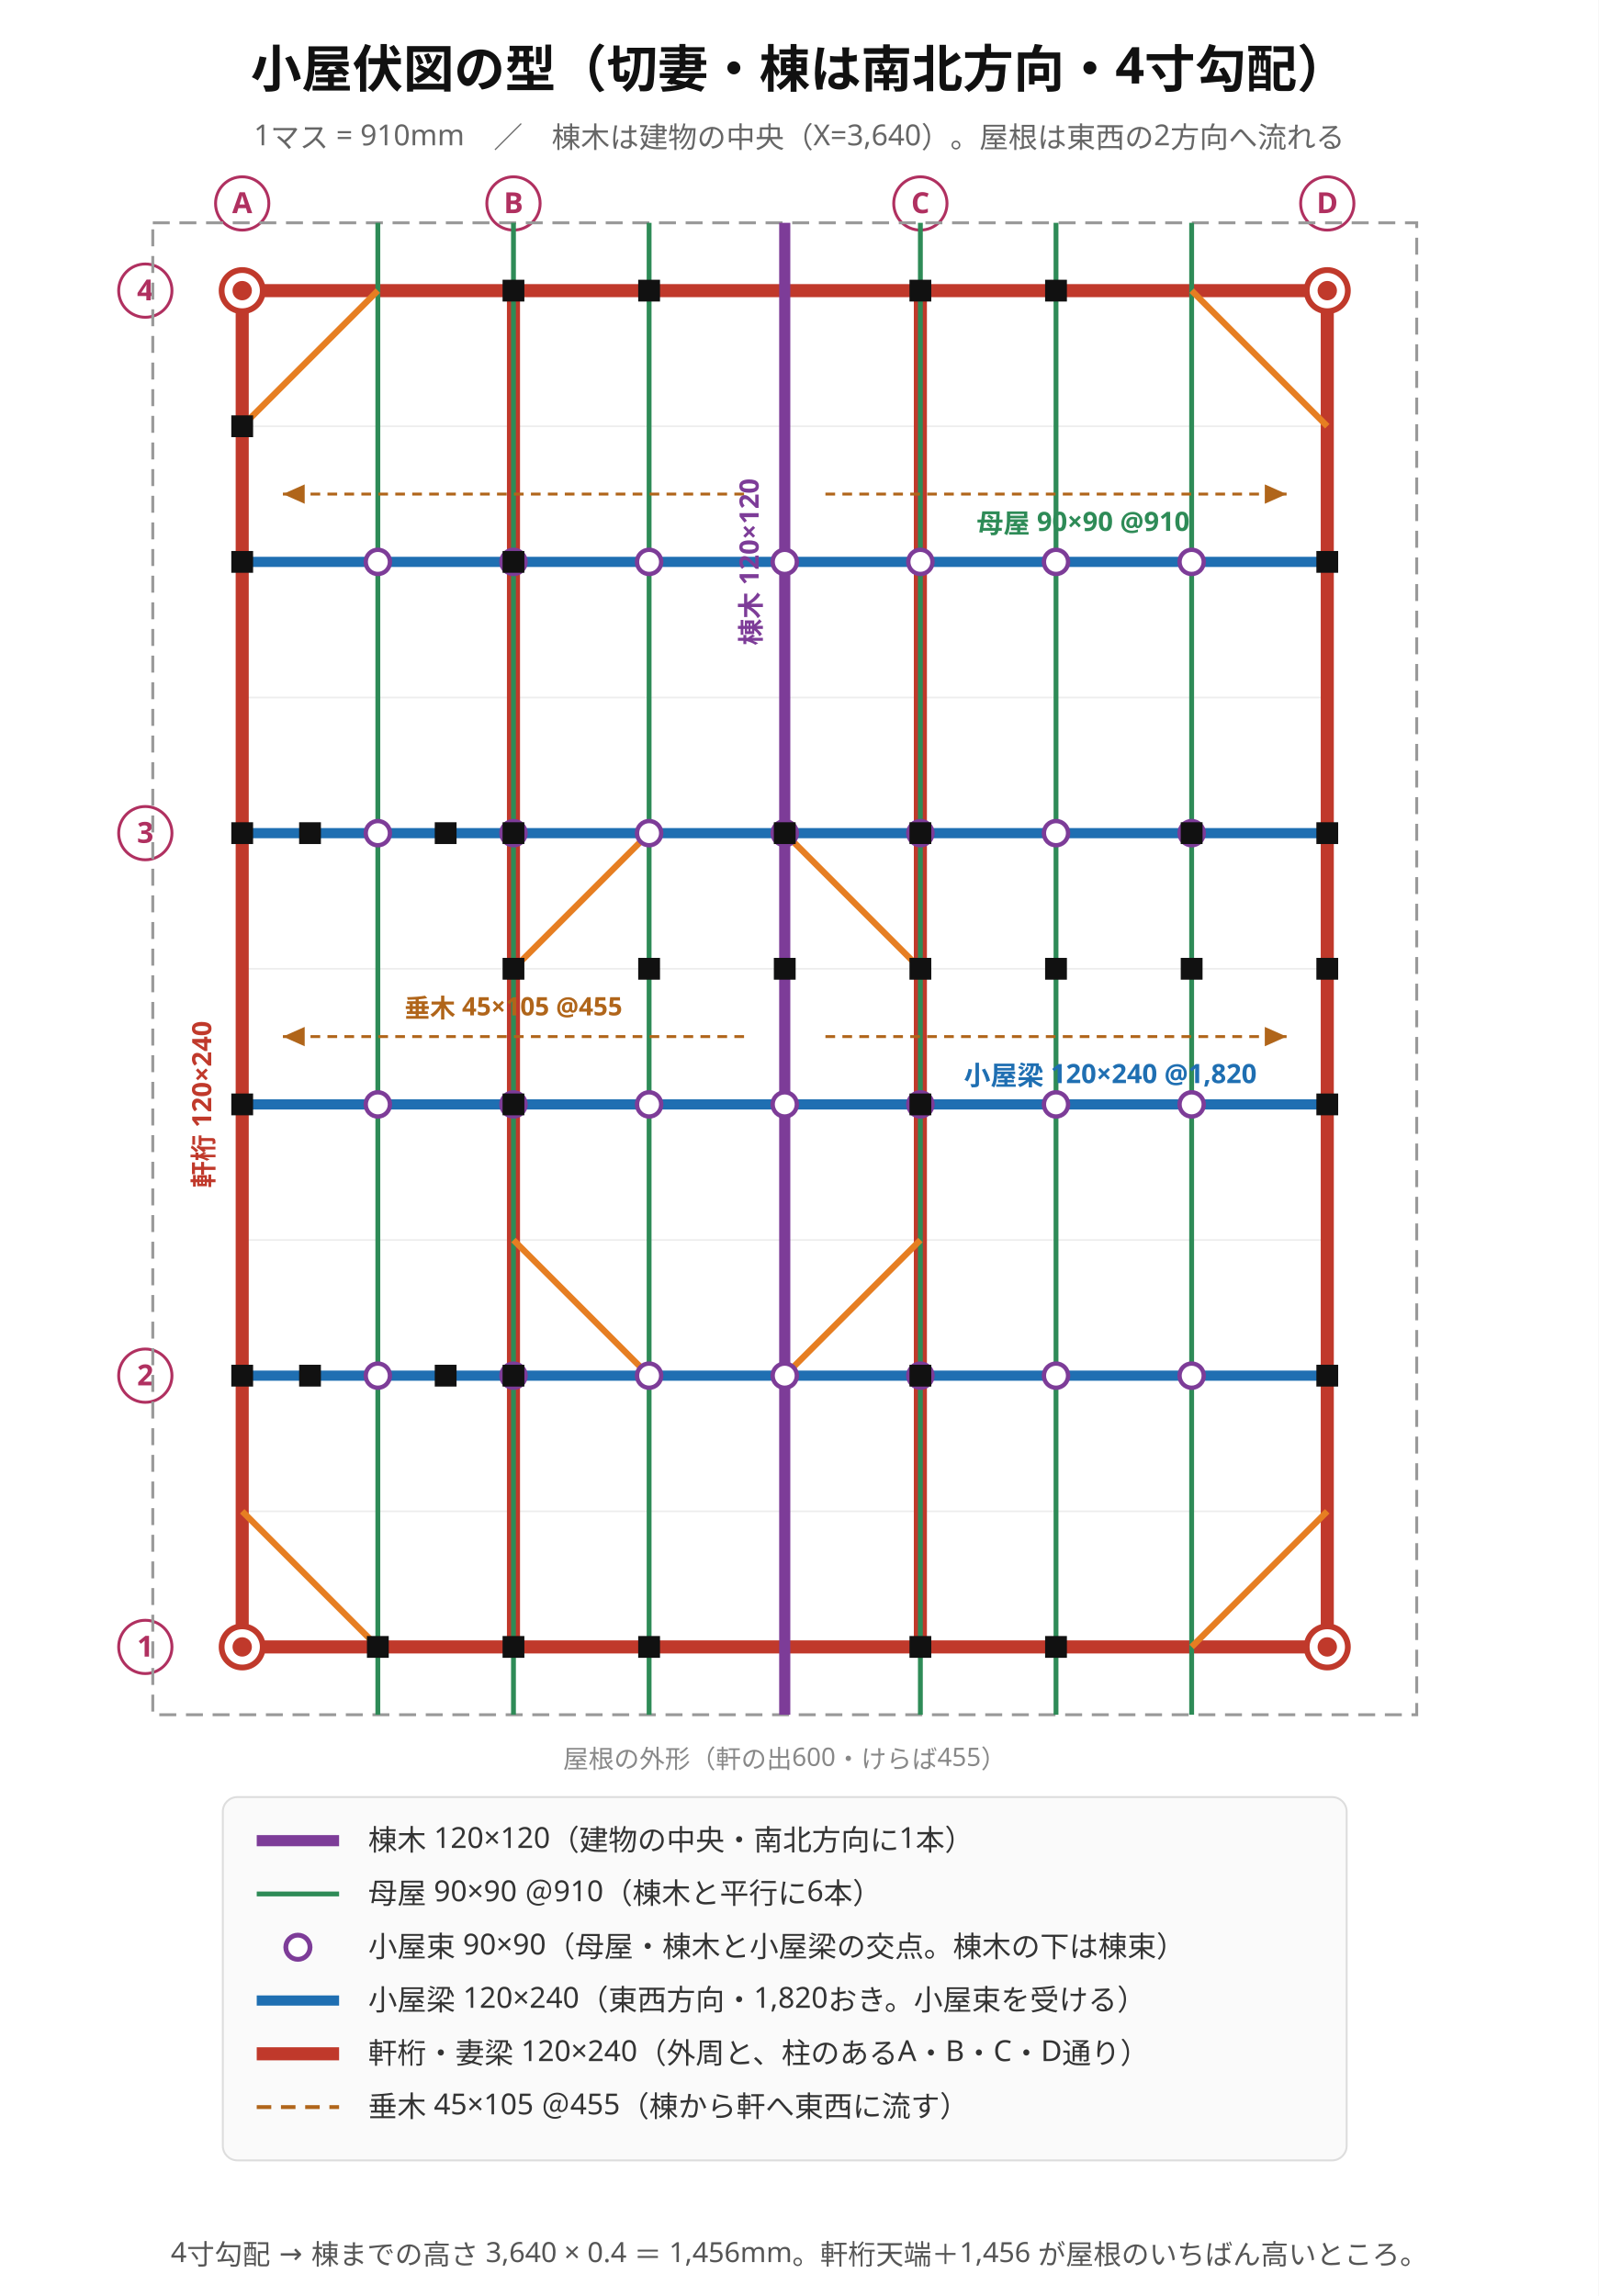
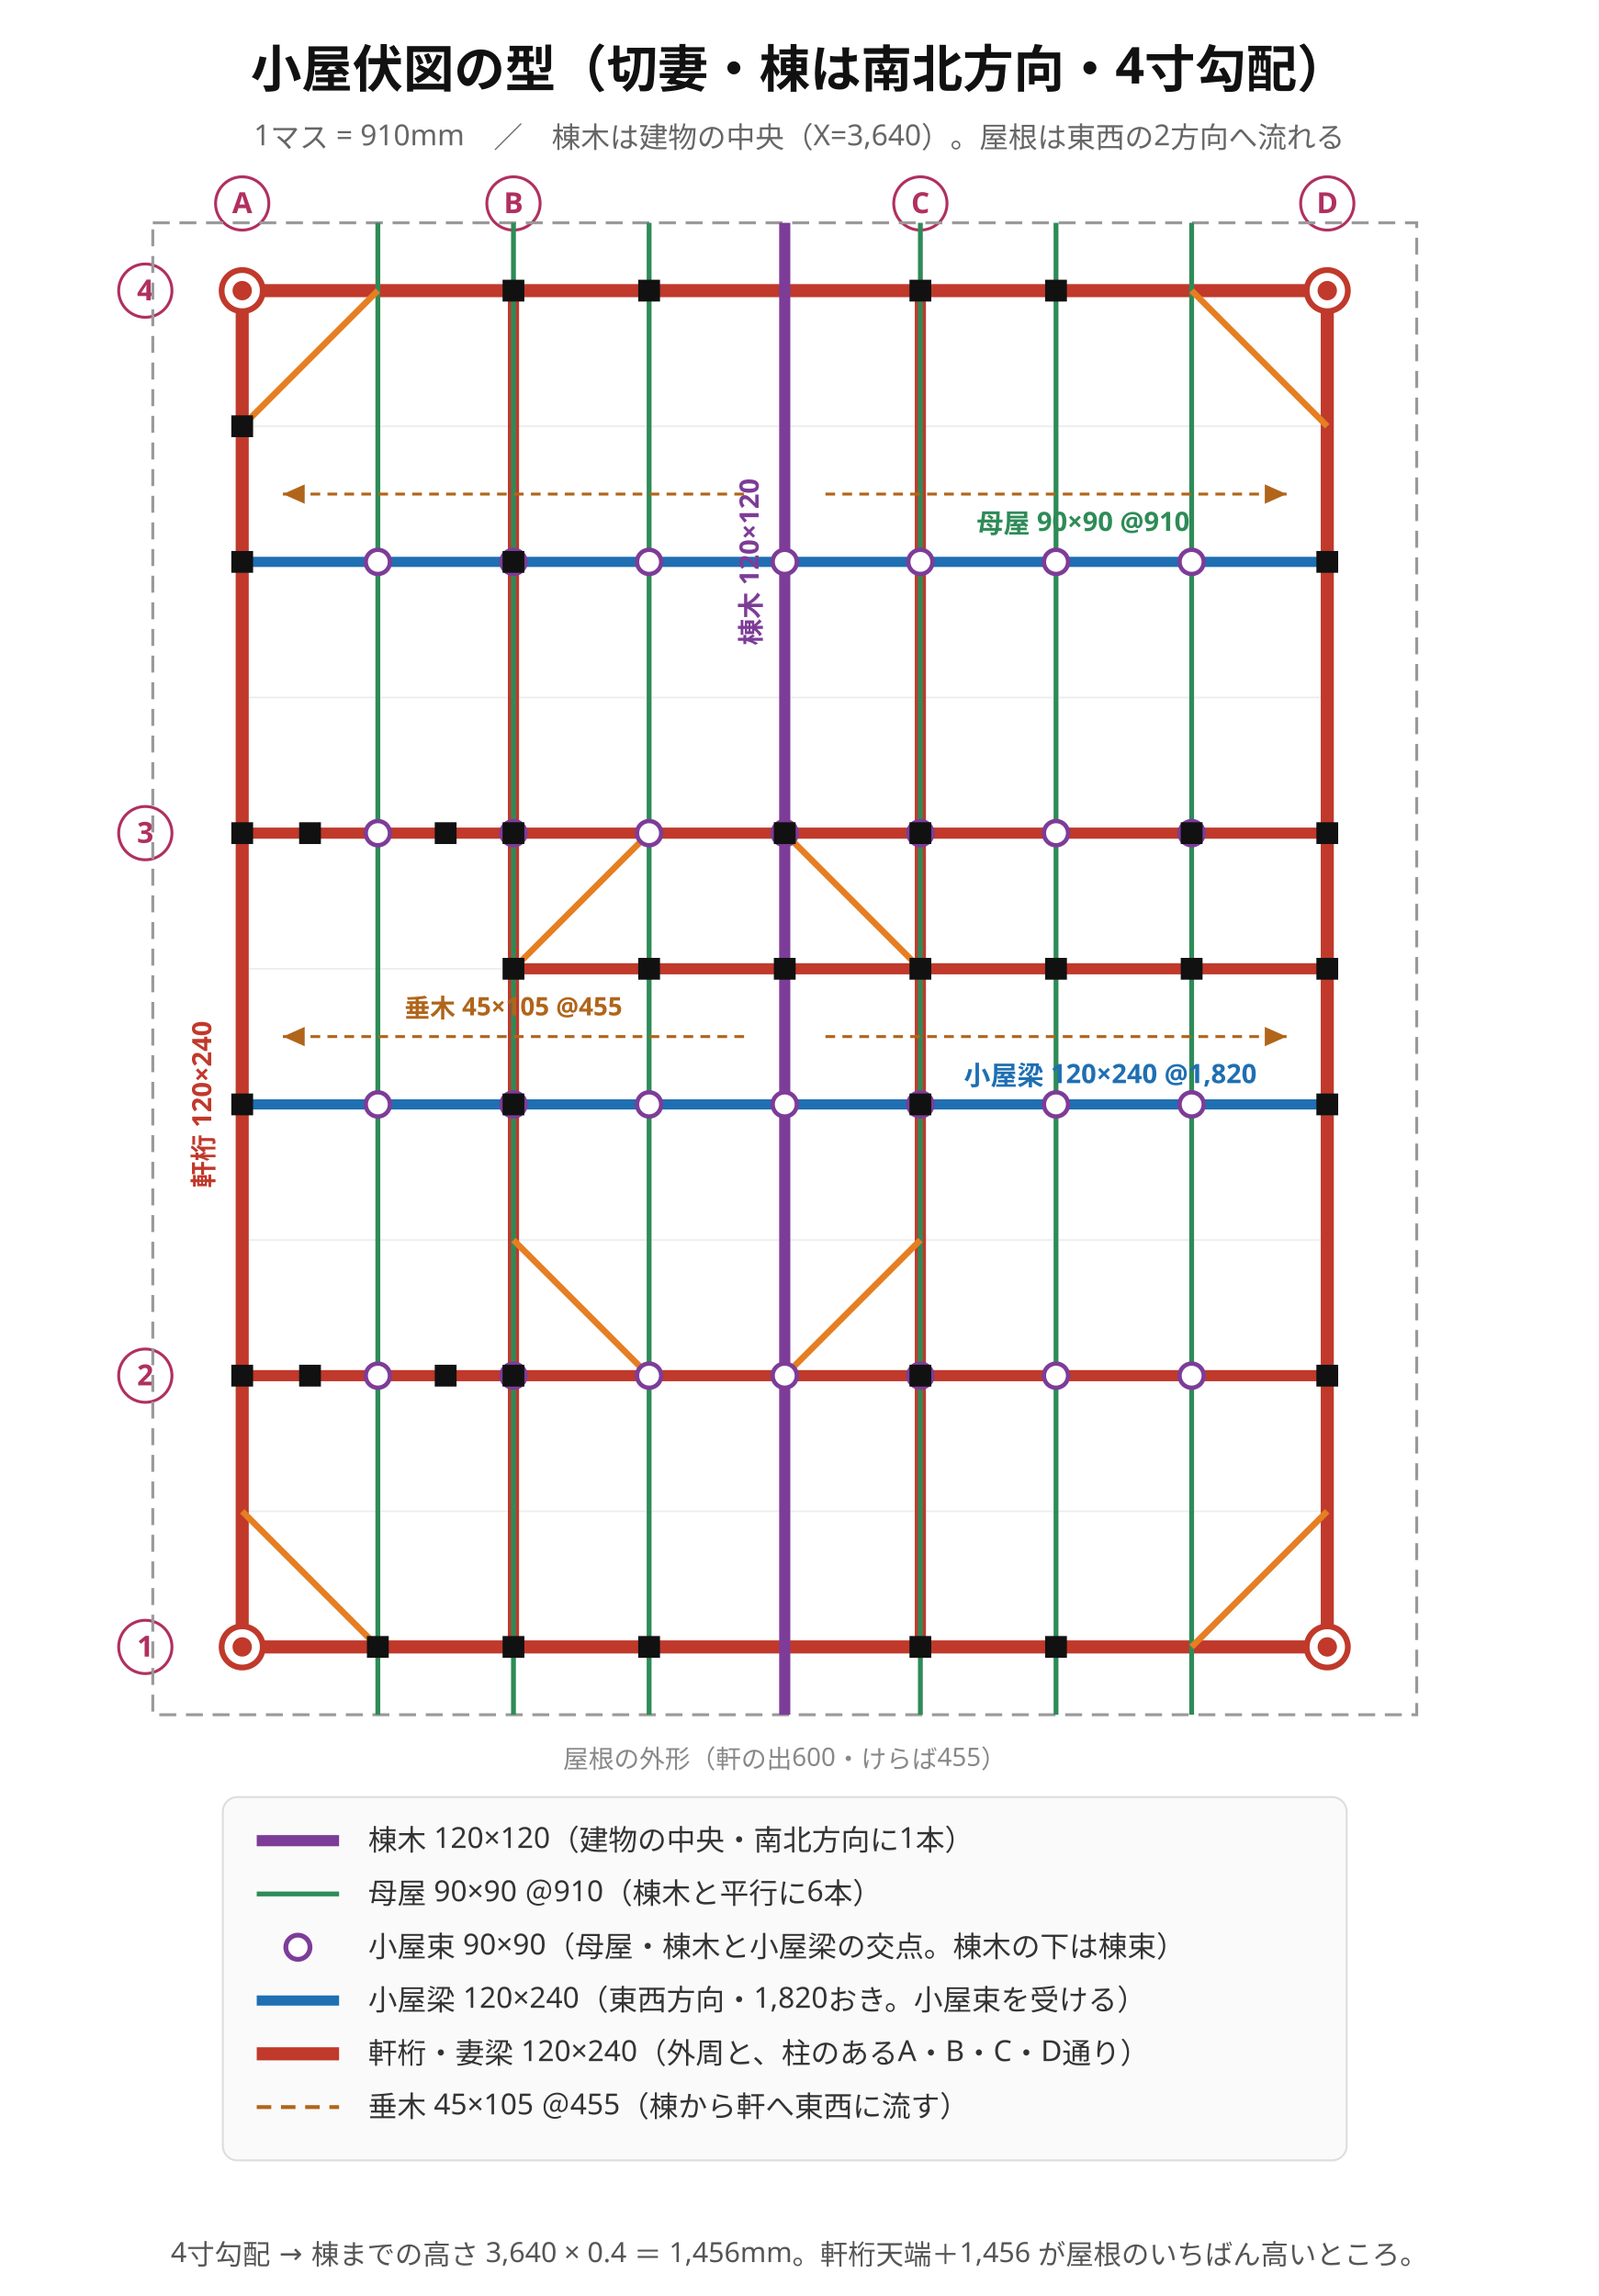
<svg xmlns="http://www.w3.org/2000/svg" viewBox="0 0 660 948" width="660" height="948" font-family="'Hiragino Sans','Hiragino Kaku Gothic ProN','Noto Sans JP','Yu Gothic',Meiryo,'IPAGothic',sans-serif">
  <rect width="660" height="948" fill="#ffffff" />
  <text x="330" y="36" font-size="21" text-anchor="middle" fill="#111" font-weight="700" font-family="'Hiragino Sans','Hiragino Kaku Gothic ProN','Noto Sans JP','Yu Gothic',Meiryo,'IPAGothic',sans-serif">小屋伏図の型（切妻・棟は南北方向・4寸勾配）</text>
  <text x="330" y="60" font-size="12" text-anchor="middle" fill="#666" font-weight="400" font-family="'Hiragino Sans','Hiragino Kaku Gothic ProN','Noto Sans JP','Yu Gothic',Meiryo,'IPAGothic',sans-serif">1マス = 910mm　／　棟木は建物の中央（X=3,640）。屋根は東西の2方向へ流れる</text>
  <line x1="100" y1="120" x2="100" y2="680" stroke="#ededed" stroke-width="0.7" />
  <line x1="156" y1="120" x2="156" y2="680" stroke="#ededed" stroke-width="0.7" />
  <line x1="212" y1="120" x2="212" y2="680" stroke="#ededed" stroke-width="0.7" />
  <line x1="268" y1="120" x2="268" y2="680" stroke="#ededed" stroke-width="0.7" />
  <line x1="324" y1="120" x2="324" y2="680" stroke="#ededed" stroke-width="0.7" />
  <line x1="380" y1="120" x2="380" y2="680" stroke="#ededed" stroke-width="0.7" />
  <line x1="436" y1="120" x2="436" y2="680" stroke="#ededed" stroke-width="0.7" />
  <line x1="492" y1="120" x2="492" y2="680" stroke="#ededed" stroke-width="0.7" />
  <line x1="548" y1="120" x2="548" y2="680" stroke="#ededed" stroke-width="0.7" />
  <line x1="100" y1="680" x2="548" y2="680" stroke="#ededed" stroke-width="0.7" />
  <line x1="100" y1="624" x2="548" y2="624" stroke="#ededed" stroke-width="0.7" />
  <line x1="100" y1="568" x2="548" y2="568" stroke="#ededed" stroke-width="0.7" />
  <line x1="100" y1="512" x2="548" y2="512" stroke="#ededed" stroke-width="0.7" />
  <line x1="100" y1="456" x2="548" y2="456" stroke="#ededed" stroke-width="0.7" />
  <line x1="100" y1="400" x2="548" y2="400" stroke="#ededed" stroke-width="0.7" />
  <line x1="100" y1="344" x2="548" y2="344" stroke="#ededed" stroke-width="0.7" />
  <line x1="100" y1="288" x2="548" y2="288" stroke="#ededed" stroke-width="0.7" />
  <line x1="100" y1="232" x2="548" y2="232" stroke="#ededed" stroke-width="0.7" />
  <line x1="100" y1="176" x2="548" y2="176" stroke="#ededed" stroke-width="0.7" />
  <line x1="100" y1="120" x2="548" y2="120" stroke="#ededed" stroke-width="0.7" />
  <circle cx="100" cy="84" r="11" fill="#fff" stroke="#b03060" stroke-width="1.2" />
  <text x="100" y="88" font-size="12" text-anchor="middle" fill="#b03060" font-weight="700" font-family="'Hiragino Sans','Hiragino Kaku Gothic ProN','Noto Sans JP','Yu Gothic',Meiryo,'IPAGothic',sans-serif">A</text>
  <circle cx="212" cy="84" r="11" fill="#fff" stroke="#b03060" stroke-width="1.2" />
  <text x="212" y="88" font-size="12" text-anchor="middle" fill="#b03060" font-weight="700" font-family="'Hiragino Sans','Hiragino Kaku Gothic ProN','Noto Sans JP','Yu Gothic',Meiryo,'IPAGothic',sans-serif">B</text>
  <circle cx="380" cy="84" r="11" fill="#fff" stroke="#b03060" stroke-width="1.2" />
  <text x="380" y="88" font-size="12" text-anchor="middle" fill="#b03060" font-weight="700" font-family="'Hiragino Sans','Hiragino Kaku Gothic ProN','Noto Sans JP','Yu Gothic',Meiryo,'IPAGothic',sans-serif">C</text>
  <circle cx="548" cy="84" r="11" fill="#fff" stroke="#b03060" stroke-width="1.2" />
  <text x="548" y="88" font-size="12" text-anchor="middle" fill="#b03060" font-weight="700" font-family="'Hiragino Sans','Hiragino Kaku Gothic ProN','Noto Sans JP','Yu Gothic',Meiryo,'IPAGothic',sans-serif">D</text>
  <circle cx="60" cy="680" r="11" fill="#fff" stroke="#b03060" stroke-width="1.2" />
  <text x="60" y="684" font-size="12" text-anchor="middle" fill="#b03060" font-weight="700" font-family="'Hiragino Sans','Hiragino Kaku Gothic ProN','Noto Sans JP','Yu Gothic',Meiryo,'IPAGothic',sans-serif">1</text>
  <circle cx="60" cy="568" r="11" fill="#fff" stroke="#b03060" stroke-width="1.2" />
  <text x="60" y="572" font-size="12" text-anchor="middle" fill="#b03060" font-weight="700" font-family="'Hiragino Sans','Hiragino Kaku Gothic ProN','Noto Sans JP','Yu Gothic',Meiryo,'IPAGothic',sans-serif">2</text>
  <circle cx="60" cy="344" r="11" fill="#fff" stroke="#b03060" stroke-width="1.2" />
  <text x="60" y="348" font-size="12" text-anchor="middle" fill="#b03060" font-weight="700" font-family="'Hiragino Sans','Hiragino Kaku Gothic ProN','Noto Sans JP','Yu Gothic',Meiryo,'IPAGothic',sans-serif">3</text>
  <circle cx="60" cy="120" r="11" fill="#fff" stroke="#b03060" stroke-width="1.2" />
  <text x="60" y="124" font-size="12" text-anchor="middle" fill="#b03060" font-weight="700" font-family="'Hiragino Sans','Hiragino Kaku Gothic ProN','Noto Sans JP','Yu Gothic',Meiryo,'IPAGothic',sans-serif">4</text>
  <rect x="63.08" y="92" width="521.85" height="616" fill="none" stroke="#999" stroke-width="1.2" stroke-dasharray="7 4" />
  <text x="59.08" y="400" font-size="10" text-anchor="middle" fill="#111" font-weight="400" font-family="'Hiragino Sans','Hiragino Kaku Gothic ProN','Noto Sans JP','Yu Gothic',Meiryo,'IPAGothic',sans-serif" />
  <text x="324" y="730" font-size="10.5" text-anchor="middle" fill="#888" font-weight="400" font-family="'Hiragino Sans','Hiragino Kaku Gothic ProN','Noto Sans JP','Yu Gothic',Meiryo,'IPAGothic',sans-serif">屋根の外形（軒の出600・けらば455）</text>
-   <line x1="100" y1="680" x2="548" y2="680" stroke="#c0392b" stroke-width="5.4" />
-   <line x1="100" y1="120" x2="548" y2="120" stroke="#c0392b" stroke-width="5.4" />
-   <line x1="100" y1="680" x2="100" y2="120" stroke="#c0392b" stroke-width="5.4" />
-   <line x1="212" y1="680" x2="212" y2="120" stroke="#c0392b" stroke-width="5.4" />
-   <line x1="380" y1="680" x2="380" y2="120" stroke="#c0392b" stroke-width="5.4" />
-   <line x1="548" y1="680" x2="548" y2="120" stroke="#c0392b" stroke-width="5.4" />
-   <line x1="100" y1="568" x2="548" y2="568" stroke="#1f6fb2" stroke-width="4.2" />
-   <line x1="100" y1="456" x2="548" y2="456" stroke="#1f6fb2" stroke-width="4.2" />
-   <line x1="100" y1="344" x2="548" y2="344" stroke="#1f6fb2" stroke-width="4.2" />
-   <line x1="100" y1="232" x2="548" y2="232" stroke="#1f6fb2" stroke-width="4.2" />
+   <line x1="100" y1="456" x2="212" y2="456" stroke="#1f6fb2" stroke-width="4.2" />
+   <line x1="212" y1="456" x2="380" y2="456" stroke="#1f6fb2" stroke-width="4.2" />
+   <line x1="380" y1="456" x2="548" y2="456" stroke="#1f6fb2" stroke-width="4.2" />
+   <line x1="100" y1="232" x2="212" y2="232" stroke="#1f6fb2" stroke-width="4.2" />
+   <line x1="212" y1="232" x2="380" y2="232" stroke="#1f6fb2" stroke-width="4.2" />
+   <line x1="380" y1="232" x2="548" y2="232" stroke="#1f6fb2" stroke-width="4.2" />
+   <line x1="100" y1="568" x2="212" y2="568" stroke="#c0392b" stroke-width="4.6" />
+   <line x1="212" y1="568" x2="380" y2="568" stroke="#c0392b" stroke-width="4.6" />
+   <line x1="380" y1="568" x2="548" y2="568" stroke="#c0392b" stroke-width="4.6" />
+   <line x1="212" y1="400" x2="380" y2="400" stroke="#c0392b" stroke-width="4.6" />
+   <line x1="380" y1="400" x2="548" y2="400" stroke="#c0392b" stroke-width="4.6" />
+   <line x1="100" y1="344" x2="212" y2="344" stroke="#c0392b" stroke-width="4.6" />
+   <line x1="212" y1="344" x2="380" y2="344" stroke="#c0392b" stroke-width="4.6" />
+   <line x1="380" y1="344" x2="548" y2="344" stroke="#c0392b" stroke-width="4.6" />
+   <line x1="212" y1="680" x2="212" y2="568" stroke="#c0392b" stroke-width="4.6" />
+   <line x1="212" y1="568" x2="212" y2="400" stroke="#c0392b" stroke-width="4.6" />
+   <line x1="212" y1="400" x2="212" y2="344" stroke="#c0392b" stroke-width="4.6" />
+   <line x1="212" y1="344" x2="212" y2="120" stroke="#c0392b" stroke-width="4.6" />
+   <line x1="380" y1="680" x2="380" y2="568" stroke="#c0392b" stroke-width="4.6" />
+   <line x1="380" y1="568" x2="380" y2="400" stroke="#c0392b" stroke-width="4.6" />
+   <line x1="380" y1="400" x2="380" y2="344" stroke="#c0392b" stroke-width="4.6" />
+   <line x1="380" y1="344" x2="380" y2="120" stroke="#c0392b" stroke-width="4.6" />
+   <line x1="100" y1="680" x2="100" y2="568" stroke="#c0392b" stroke-width="5.4" />
+   <line x1="100" y1="568" x2="100" y2="344" stroke="#c0392b" stroke-width="5.4" />
+   <line x1="100" y1="344" x2="100" y2="120" stroke="#c0392b" stroke-width="5.4" />
+   <line x1="548" y1="680" x2="548" y2="568" stroke="#c0392b" stroke-width="5.4" />
+   <line x1="548" y1="568" x2="548" y2="400" stroke="#c0392b" stroke-width="5.4" />
+   <line x1="548" y1="400" x2="548" y2="344" stroke="#c0392b" stroke-width="5.4" />
+   <line x1="548" y1="344" x2="548" y2="120" stroke="#c0392b" stroke-width="5.4" />
+   <line x1="100" y1="680" x2="212" y2="680" stroke="#c0392b" stroke-width="5.4" />
+   <line x1="212" y1="680" x2="380" y2="680" stroke="#c0392b" stroke-width="5.4" />
+   <line x1="380" y1="680" x2="548" y2="680" stroke="#c0392b" stroke-width="5.4" />
+   <line x1="100" y1="120" x2="212" y2="120" stroke="#c0392b" stroke-width="5.4" />
+   <line x1="212" y1="120" x2="380" y2="120" stroke="#c0392b" stroke-width="5.4" />
+   <line x1="380" y1="120" x2="548" y2="120" stroke="#c0392b" stroke-width="5.4" />
  <line x1="156" y1="708" x2="156" y2="92" stroke="#2e8b57" stroke-width="2.0" />
  <line x1="212" y1="708" x2="212" y2="92" stroke="#2e8b57" stroke-width="2.0" />
  <line x1="268" y1="708" x2="268" y2="92" stroke="#2e8b57" stroke-width="2.0" />
  <line x1="380" y1="708" x2="380" y2="92" stroke="#2e8b57" stroke-width="2.0" />
  <line x1="436" y1="708" x2="436" y2="92" stroke="#2e8b57" stroke-width="2.0" />
  <line x1="492" y1="708" x2="492" y2="92" stroke="#2e8b57" stroke-width="2.0" />
  <line x1="324" y1="708" x2="324" y2="92" stroke="#7d3c98" stroke-width="4.6" />
  <line x1="156" y1="680" x2="100" y2="624" stroke="#e67e22" stroke-width="2.6" />
  <line x1="492" y1="680" x2="548" y2="624" stroke="#e67e22" stroke-width="2.6" />
  <line x1="156" y1="120" x2="100" y2="176" stroke="#e67e22" stroke-width="2.6" />
  <line x1="492" y1="120" x2="548" y2="176" stroke="#e67e22" stroke-width="2.6" />
  <line x1="268" y1="568" x2="212" y2="512" stroke="#e67e22" stroke-width="2.6" />
  <line x1="324" y1="568" x2="380" y2="512" stroke="#e67e22" stroke-width="2.6" />
  <line x1="268" y1="344" x2="212" y2="400" stroke="#e67e22" stroke-width="2.6" />
  <line x1="324" y1="344" x2="380" y2="400" stroke="#e67e22" stroke-width="2.6" />
  <circle cx="156" cy="568" r="5" fill="#fff" stroke="#7d3c98" stroke-width="1.8" />
  <circle cx="156" cy="456" r="5" fill="#fff" stroke="#7d3c98" stroke-width="1.8" />
  <circle cx="156" cy="344" r="5" fill="#fff" stroke="#7d3c98" stroke-width="1.8" />
  <circle cx="156" cy="232" r="5" fill="#fff" stroke="#7d3c98" stroke-width="1.8" />
  <circle cx="212" cy="568" r="5" fill="#fff" stroke="#7d3c98" stroke-width="1.8" />
  <circle cx="212" cy="456" r="5" fill="#fff" stroke="#7d3c98" stroke-width="1.8" />
  <circle cx="212" cy="344" r="5" fill="#fff" stroke="#7d3c98" stroke-width="1.8" />
  <circle cx="212" cy="232" r="5" fill="#fff" stroke="#7d3c98" stroke-width="1.8" />
  <circle cx="268" cy="568" r="5" fill="#fff" stroke="#7d3c98" stroke-width="1.8" />
  <circle cx="268" cy="456" r="5" fill="#fff" stroke="#7d3c98" stroke-width="1.8" />
  <circle cx="268" cy="344" r="5" fill="#fff" stroke="#7d3c98" stroke-width="1.8" />
  <circle cx="268" cy="232" r="5" fill="#fff" stroke="#7d3c98" stroke-width="1.8" />
  <circle cx="324" cy="568" r="5" fill="#fff" stroke="#7d3c98" stroke-width="1.8" />
  <circle cx="324" cy="456" r="5" fill="#fff" stroke="#7d3c98" stroke-width="1.8" />
  <circle cx="324" cy="344" r="5" fill="#fff" stroke="#7d3c98" stroke-width="1.8" />
  <circle cx="324" cy="232" r="5" fill="#fff" stroke="#7d3c98" stroke-width="1.8" />
  <circle cx="380" cy="568" r="5" fill="#fff" stroke="#7d3c98" stroke-width="1.8" />
  <circle cx="380" cy="456" r="5" fill="#fff" stroke="#7d3c98" stroke-width="1.8" />
  <circle cx="380" cy="344" r="5" fill="#fff" stroke="#7d3c98" stroke-width="1.8" />
  <circle cx="380" cy="232" r="5" fill="#fff" stroke="#7d3c98" stroke-width="1.8" />
  <circle cx="436" cy="568" r="5" fill="#fff" stroke="#7d3c98" stroke-width="1.8" />
  <circle cx="436" cy="456" r="5" fill="#fff" stroke="#7d3c98" stroke-width="1.8" />
  <circle cx="436" cy="344" r="5" fill="#fff" stroke="#7d3c98" stroke-width="1.8" />
  <circle cx="436" cy="232" r="5" fill="#fff" stroke="#7d3c98" stroke-width="1.8" />
  <circle cx="492" cy="568" r="5" fill="#fff" stroke="#7d3c98" stroke-width="1.8" />
  <circle cx="492" cy="456" r="5" fill="#fff" stroke="#7d3c98" stroke-width="1.8" />
  <circle cx="492" cy="344" r="5" fill="#fff" stroke="#7d3c98" stroke-width="1.8" />
  <circle cx="492" cy="232" r="5" fill="#fff" stroke="#7d3c98" stroke-width="1.8" />
  <rect x="95.5" y="563.5" width="9" height="9" fill="#111" />
  <rect x="95.5" y="451.5" width="9" height="9" fill="#111" />
  <rect x="95.5" y="339.5" width="9" height="9" fill="#111" />
  <rect x="95.5" y="227.5" width="9" height="9" fill="#111" />
  <rect x="95.5" y="171.5" width="9" height="9" fill="#111" />
  <rect x="123.5" y="563.5" width="9" height="9" fill="#111" />
  <rect x="123.5" y="339.5" width="9" height="9" fill="#111" />
  <rect x="151.5" y="675.5" width="9" height="9" fill="#111" />
  <rect x="179.5" y="563.5" width="9" height="9" fill="#111" />
  <rect x="179.5" y="339.5" width="9" height="9" fill="#111" />
  <rect x="207.5" y="675.5" width="9" height="9" fill="#111" />
  <rect x="207.5" y="563.5" width="9" height="9" fill="#111" />
  <rect x="207.5" y="451.5" width="9" height="9" fill="#111" />
  <rect x="207.5" y="395.5" width="9" height="9" fill="#111" />
  <rect x="207.5" y="339.5" width="9" height="9" fill="#111" />
  <rect x="207.5" y="227.5" width="9" height="9" fill="#111" />
  <rect x="207.5" y="115.5" width="9" height="9" fill="#111" />
  <rect x="263.5" y="675.5" width="9" height="9" fill="#111" />
  <rect x="263.5" y="395.5" width="9" height="9" fill="#111" />
  <rect x="263.5" y="115.5" width="9" height="9" fill="#111" />
  <rect x="319.5" y="395.5" width="9" height="9" fill="#111" />
  <rect x="319.5" y="339.5" width="9" height="9" fill="#111" />
  <rect x="375.5" y="675.5" width="9" height="9" fill="#111" />
  <rect x="375.5" y="563.5" width="9" height="9" fill="#111" />
  <rect x="375.5" y="451.5" width="9" height="9" fill="#111" />
  <rect x="375.5" y="395.5" width="9" height="9" fill="#111" />
  <rect x="375.5" y="339.5" width="9" height="9" fill="#111" />
  <rect x="375.5" y="115.5" width="9" height="9" fill="#111" />
  <rect x="431.5" y="675.5" width="9" height="9" fill="#111" />
  <rect x="431.5" y="395.5" width="9" height="9" fill="#111" />
  <rect x="431.5" y="115.5" width="9" height="9" fill="#111" />
  <rect x="487.5" y="395.5" width="9" height="9" fill="#111" />
  <rect x="487.5" y="339.5" width="9" height="9" fill="#111" />
  <rect x="543.5" y="563.5" width="9" height="9" fill="#111" />
  <rect x="543.5" y="451.5" width="9" height="9" fill="#111" />
  <rect x="543.5" y="395.5" width="9" height="9" fill="#111" />
  <rect x="543.5" y="339.5" width="9" height="9" fill="#111" />
  <rect x="543.5" y="227.5" width="9" height="9" fill="#111" />
  <circle cx="100" cy="680" r="8.5" fill="#fff" stroke="#c0392b" stroke-width="2.4" />
  <circle cx="100" cy="680" r="4" fill="#c0392b" />
  <circle cx="100" cy="120" r="8.5" fill="#fff" stroke="#c0392b" stroke-width="2.4" />
  <circle cx="100" cy="120" r="4" fill="#c0392b" />
  <circle cx="548" cy="680" r="8.5" fill="#fff" stroke="#c0392b" stroke-width="2.4" />
  <circle cx="548" cy="680" r="4" fill="#c0392b" />
  <circle cx="548" cy="120" r="8.5" fill="#fff" stroke="#c0392b" stroke-width="2.4" />
  <circle cx="548" cy="120" r="4" fill="#c0392b" />
  <line x1="307.2" y1="428" x2="116.8" y2="428" stroke="#b0651a" stroke-width="1.2" stroke-dasharray="4 3" />
  <polygon points="116.8,428 125.8,424 125.8,432" fill="#b0651a" />
  <line x1="340.8" y1="428" x2="531.2" y2="428" stroke="#b0651a" stroke-width="1.2" stroke-dasharray="4 3" />
  <polygon points="531.2,428 522.2,424 522.2,432" fill="#b0651a" />
  <line x1="307.2" y1="204" x2="116.8" y2="204" stroke="#b0651a" stroke-width="1.2" stroke-dasharray="4 3" />
  <polygon points="116.8,204 125.8,200 125.8,208" fill="#b0651a" />
  <line x1="340.8" y1="204" x2="531.2" y2="204" stroke="#b0651a" stroke-width="1.2" stroke-dasharray="4 3" />
  <polygon points="531.2,204 522.2,200 522.2,208" fill="#b0651a" />
  <text x="212" y="420" font-size="10.5" text-anchor="middle" fill="#b0651a" font-weight="700" font-family="'Hiragino Sans','Hiragino Kaku Gothic ProN','Noto Sans JP','Yu Gothic',Meiryo,'IPAGothic',sans-serif">垂木 45×105 @455</text>
  <g transform="translate(314,232) rotate(-90)">
    <text x="0" y="0" font-size="11" text-anchor="middle" fill="#7d3c98" font-weight="700" font-family="'Hiragino Sans','Hiragino Kaku Gothic ProN','Noto Sans JP','Yu Gothic',Meiryo,'IPAGothic',sans-serif">棟木 120×120</text>
  </g>
  <g transform="translate(88,456) rotate(-90)">
    <text x="0" y="0" font-size="11" text-anchor="middle" fill="#c0392b" font-weight="700" font-family="'Hiragino Sans','Hiragino Kaku Gothic ProN','Noto Sans JP','Yu Gothic',Meiryo,'IPAGothic',sans-serif">軒桁 120×240</text>
  </g>
  <text x="458.4" y="448" font-size="11" text-anchor="middle" fill="#1f6fb2" font-weight="700" font-family="'Hiragino Sans','Hiragino Kaku Gothic ProN','Noto Sans JP','Yu Gothic',Meiryo,'IPAGothic',sans-serif">小屋梁 120×240 @1,820</text>
  <text x="447.2" y="220" font-size="11" text-anchor="middle" fill="#2e8b57" font-weight="700" font-family="'Hiragino Sans','Hiragino Kaku Gothic ProN','Noto Sans JP','Yu Gothic',Meiryo,'IPAGothic',sans-serif">母屋 90×90 @910</text>
  <rect x="92" y="742" width="464" height="150" fill="#fafafa" stroke="#ddd" stroke-width="0.8" rx="6" />
  <line x1="106" y1="760" x2="140" y2="760" stroke="#7d3c98" stroke-width="4.6" />
  <text x="152" y="764" font-size="12" text-anchor="start" fill="#333" font-weight="400" font-family="'Hiragino Sans','Hiragino Kaku Gothic ProN','Noto Sans JP','Yu Gothic',Meiryo,'IPAGothic',sans-serif">棟木 120×120（建物の中央・南北方向に1本）</text>
  <line x1="106" y1="782" x2="140" y2="782" stroke="#2e8b57" stroke-width="2.0" />
  <text x="152" y="786" font-size="12" text-anchor="start" fill="#333" font-weight="400" font-family="'Hiragino Sans','Hiragino Kaku Gothic ProN','Noto Sans JP','Yu Gothic',Meiryo,'IPAGothic',sans-serif">母屋 90×90 ＠910（棟木と平行に6本）</text>
  <circle cx="123" cy="804" r="5" fill="#fff" stroke="#7d3c98" stroke-width="2.0" />
  <text x="152" y="808" font-size="12" text-anchor="start" fill="#333" font-weight="400" font-family="'Hiragino Sans','Hiragino Kaku Gothic ProN','Noto Sans JP','Yu Gothic',Meiryo,'IPAGothic',sans-serif">小屋束 90×90（母屋・棟木と小屋梁の交点。棟木の下は棟束）</text>
  <line x1="106" y1="826" x2="140" y2="826" stroke="#1f6fb2" stroke-width="4.2" />
  <text x="152" y="830" font-size="12" text-anchor="start" fill="#333" font-weight="400" font-family="'Hiragino Sans','Hiragino Kaku Gothic ProN','Noto Sans JP','Yu Gothic',Meiryo,'IPAGothic',sans-serif">小屋梁 120×240（東西方向・1,820おき。小屋束を受ける）</text>
  <line x1="106" y1="848" x2="140" y2="848" stroke="#c0392b" stroke-width="5.4" />
  <text x="152" y="852" font-size="12" text-anchor="start" fill="#333" font-weight="400" font-family="'Hiragino Sans','Hiragino Kaku Gothic ProN','Noto Sans JP','Yu Gothic',Meiryo,'IPAGothic',sans-serif">軒桁・妻梁 120×240（外周と、柱のあるA・B・C・D通り）</text>
  <line x1="106" y1="870" x2="140" y2="870" stroke="#b0651a" stroke-width="1.6" stroke-dasharray="6 4" />
  <text x="152" y="874" font-size="12" text-anchor="start" fill="#333" font-weight="400" font-family="'Hiragino Sans','Hiragino Kaku Gothic ProN','Noto Sans JP','Yu Gothic',Meiryo,'IPAGothic',sans-serif">垂木 45×105 ＠455（棟から軒へ東西に流す）</text>
  <text x="330" y="934" font-size="11.5" text-anchor="middle" fill="#555" font-weight="400" font-family="'Hiragino Sans','Hiragino Kaku Gothic ProN','Noto Sans JP','Yu Gothic',Meiryo,'IPAGothic',sans-serif">4寸勾配 → 棟までの高さ 3,640 × 0.4 ＝ 1,456mm。軒桁天端＋1,456 が屋根のいちばん高いところ。</text>
</svg>
